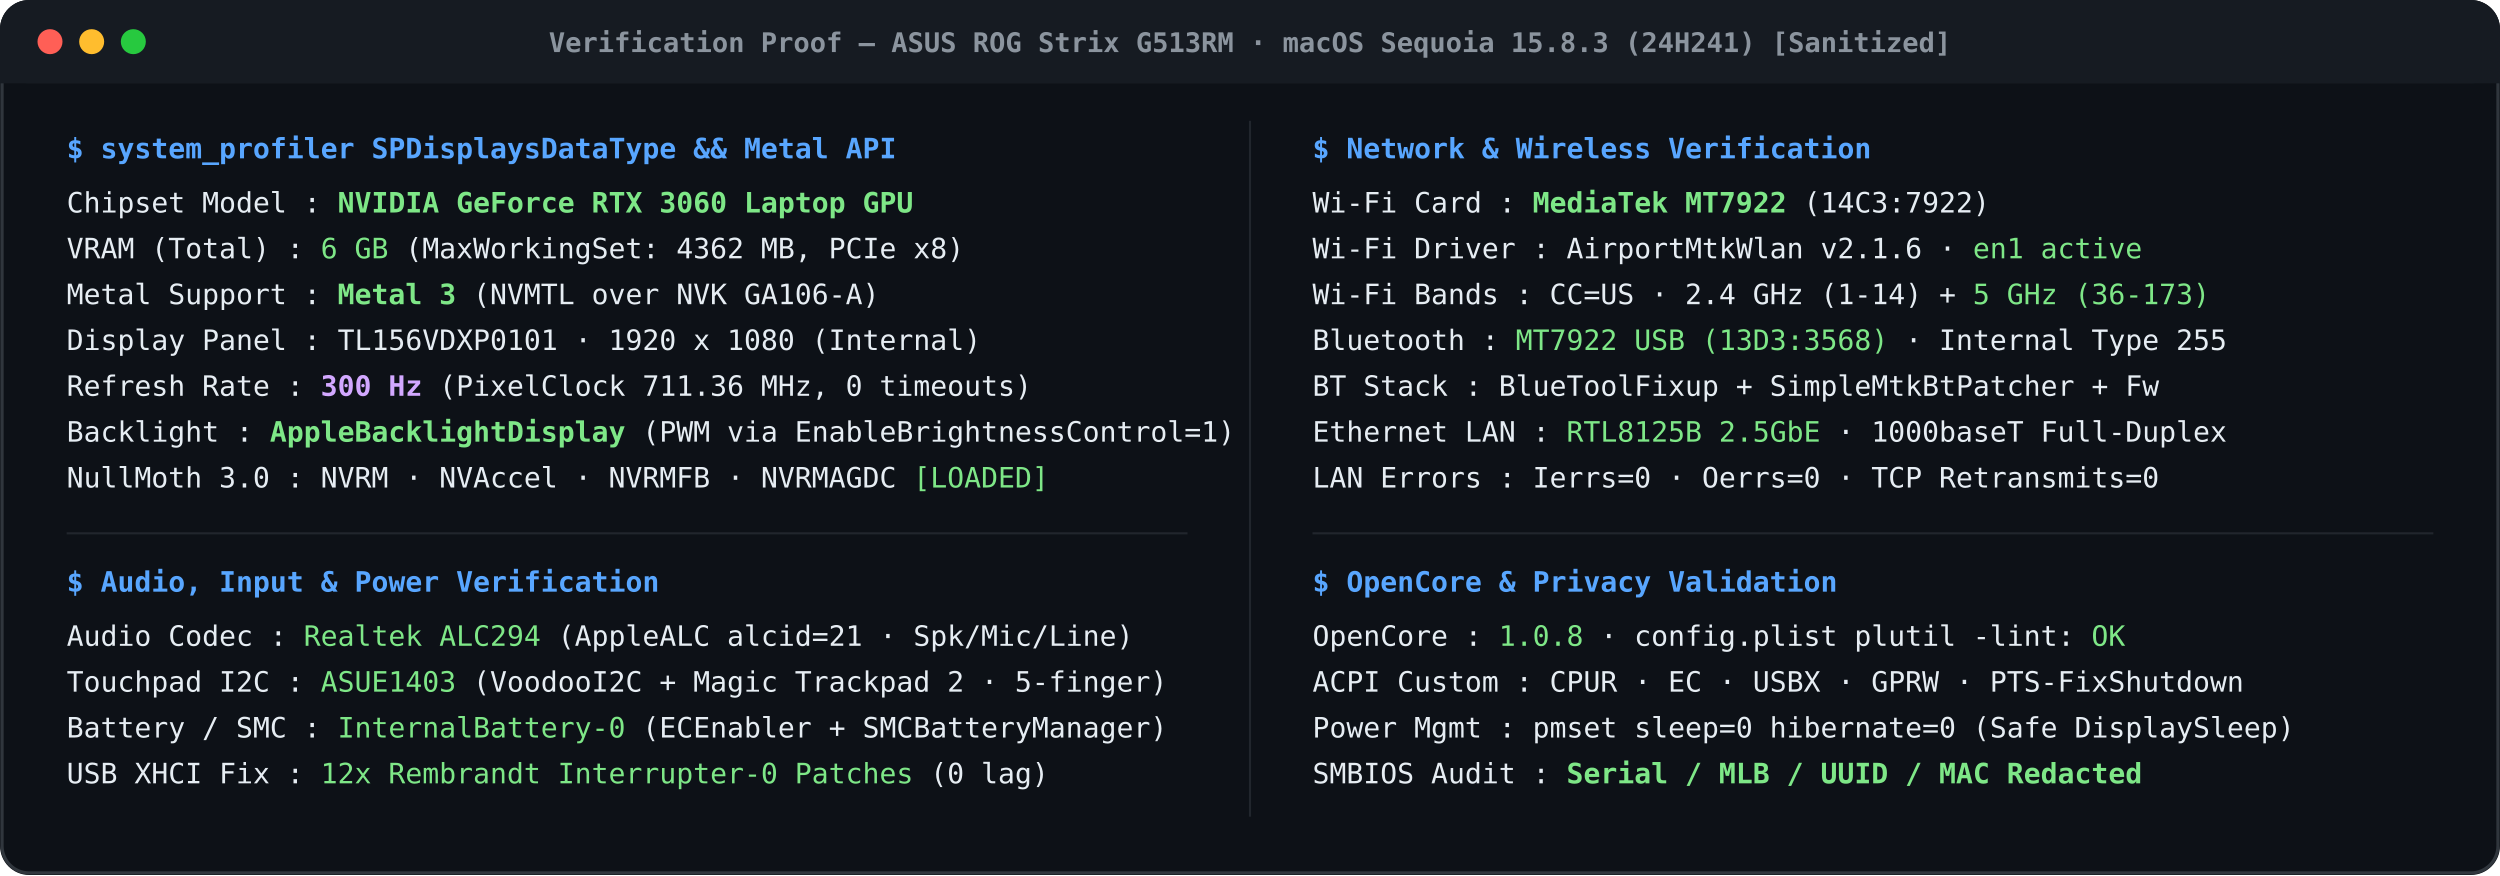
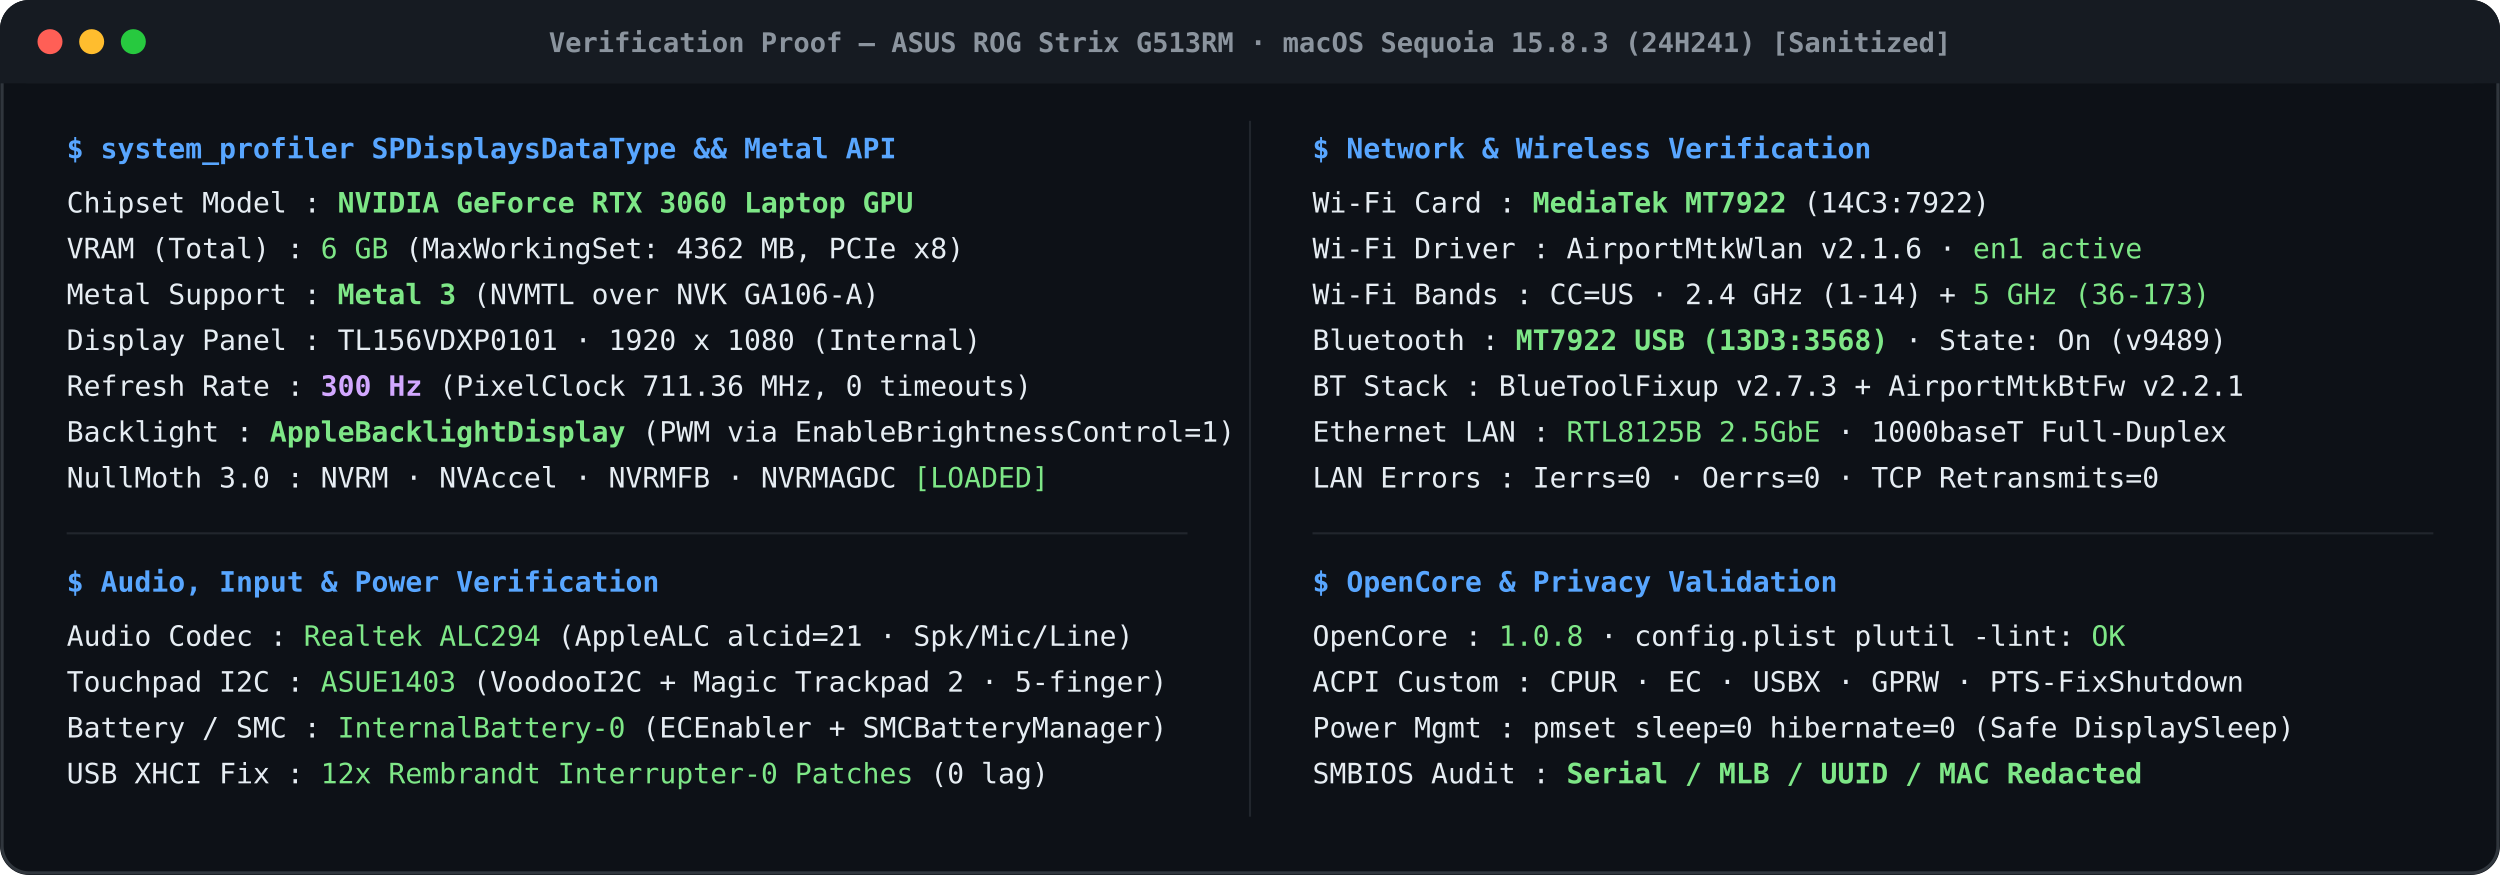
<svg xmlns="http://www.w3.org/2000/svg" viewBox="0 0 1200 420" width="1200" height="420" role="img" aria-label="Verified Hardware Output Snapshot (Sanitized)">
  <rect width="1200" height="420" rx="14" fill="#0d1117" />
  <rect x="1" y="1" width="1198" height="418" rx="13" fill="none" stroke="#30363d" stroke-width="1.5" />
  <rect width="1200" height="40" rx="14" fill="#161b22" />
  <rect y="26" width="1200" height="14" fill="#161b22" />
  <circle cx="24" cy="20" r="6" fill="#ff5f56" />
  <circle cx="44" cy="20" r="6" fill="#ffbd2e" />
  <circle cx="64" cy="20" r="6" fill="#27c93f" />
  <text x="600" y="25" text-anchor="middle" fill="#8b949e" font-family="ui-monospace, SFMono-Regular, Menlo, monospace" font-size="13" font-weight="600">
    Verification Proof — ASUS ROG Strix G513RM · macOS Sequoia 15.8.3 (24H241) [Sanitized]
  </text>
  <g font-family="ui-monospace, SFMono-Regular, Menlo, monospace" font-size="13.5">
    <text x="32" y="76" fill="#58a6ff" font-weight="700">$ system_profiler SPDisplaysDataType &amp;&amp; Metal API</text>
    <text x="32" y="102" fill="#e6edf3">Chipset Model : <tspan fill="#7ee787" font-weight="700">NVIDIA GeForce RTX 3060 Laptop GPU</tspan>
    </text>
    <text x="32" y="124" fill="#e6edf3">VRAM (Total)  : <tspan fill="#7ee787">6 GB</tspan> (MaxWorkingSet: 4362 MB, PCIe x8)</text>
    <text x="32" y="146" fill="#e6edf3">Metal Support : <tspan fill="#7ee787" font-weight="700">Metal 3</tspan> (NVMTL over NVK GA106-A)</text>
    <text x="32" y="168" fill="#e6edf3">Display Panel : TL156VDXP0101 · 1920 x 1080 (Internal)</text>
    <text x="32" y="190" fill="#e6edf3">Refresh Rate  : <tspan fill="#d2a8ff" font-weight="700">300 Hz</tspan> (PixelClock 711.36 MHz, 0 timeouts)</text>
    <text x="32" y="212" fill="#e6edf3">Backlight     : <tspan fill="#7ee787" font-weight="700">AppleBacklightDisplay</tspan> (PWM via EnableBrightnessControl=1)</text>
    <text x="32" y="234" fill="#e6edf3">NullMoth 3.0  : NVRM · NVAccel · NVRMFB · NVRMAGDC <tspan fill="#7ee787">[LOADED]</tspan>
    </text>
    <line x1="32" y1="256" x2="570" y2="256" stroke="#21262d" />
    <text x="32" y="284" fill="#58a6ff" font-weight="700">$ Audio, Input &amp; Power Verification</text>
    <text x="32" y="310" fill="#e6edf3">Audio Codec   : <tspan fill="#7ee787">Realtek ALC294</tspan> (AppleALC alcid=21 · Spk/Mic/Line)</text>
    <text x="32" y="332" fill="#e6edf3">Touchpad I2C  : <tspan fill="#7ee787">ASUE1403</tspan> (VoodooI2C + Magic Trackpad 2 · 5-finger)</text>
    <text x="32" y="354" fill="#e6edf3">Battery / SMC : <tspan fill="#7ee787">InternalBattery-0</tspan> (ECEnabler + SMCBatteryManager)</text>
    <text x="32" y="376" fill="#e6edf3">USB XHCI Fix  : <tspan fill="#7ee787">12x Rembrandt Interrupter-0 Patches</tspan> (0 lag)</text>
  </g>
  <line x1="600" y1="58" x2="600" y2="392" stroke="#21262d" />
  <g font-family="ui-monospace, SFMono-Regular, Menlo, monospace" font-size="13.5">
    <text x="630" y="76" fill="#58a6ff" font-weight="700">$ Network &amp; Wireless Verification</text>
    <text x="630" y="102" fill="#e6edf3">Wi-Fi Card    : <tspan fill="#7ee787" font-weight="700">MediaTek MT7922</tspan> (14C3:7922)</text>
    <text x="630" y="124" fill="#e6edf3">Wi-Fi Driver  : AirportMtkWlan v2.1.6 · <tspan fill="#7ee787">en1 active</tspan>
    </text>
    <text x="630" y="146" fill="#e6edf3">Wi-Fi Bands   : CC=US · 2.4 GHz (1-14) + <tspan fill="#7ee787">5 GHz (36-173)</tspan>
    </text>
-     <text x="630" y="168" fill="#e6edf3">Bluetooth     : <tspan fill="#7ee787">MT7922 USB (13D3:3568)</tspan> · Internal Type 255</text>
-     <text x="630" y="190" fill="#e6edf3">BT Stack      : BlueToolFixup + SimpleMtkBtPatcher + Fw</text>
+     <text x="630" y="168" fill="#e6edf3">Bluetooth     : <tspan fill="#7ee787" font-weight="700">MT7922 USB (13D3:3568)</tspan> · State: On (v9489)</text>
+     <text x="630" y="190" fill="#e6edf3">BT Stack      : BlueToolFixup v2.7.3 + AirportMtkBtFw v2.2.1</text>
    <text x="630" y="212" fill="#e6edf3">Ethernet LAN  : <tspan fill="#7ee787">RTL8125B 2.5GbE</tspan> · 1000baseT Full-Duplex</text>
    <text x="630" y="234" fill="#e6edf3">LAN Errors    : Ierrs=0 · Oerrs=0 · TCP Retransmits=0</text>
    <line x1="630" y1="256" x2="1168" y2="256" stroke="#21262d" />
    <text x="630" y="284" fill="#58a6ff" font-weight="700">$ OpenCore &amp; Privacy Validation</text>
    <text x="630" y="310" fill="#e6edf3">OpenCore      : <tspan fill="#7ee787">1.0.8</tspan> · config.plist plutil -lint: <tspan fill="#7ee787">OK</tspan>
    </text>
    <text x="630" y="332" fill="#e6edf3">ACPI Custom   : CPUR · EC · USBX · GPRW · PTS-FixShutdown</text>
    <text x="630" y="354" fill="#e6edf3">Power Mgmt    : pmset sleep=0 hibernate=0 (Safe DisplaySleep)</text>
    <text x="630" y="376" fill="#e6edf3">SMBIOS Audit  : <tspan fill="#7ee787" font-weight="700">Serial / MLB / UUID / MAC Redacted</tspan>
    </text>
  </g>
</svg>
